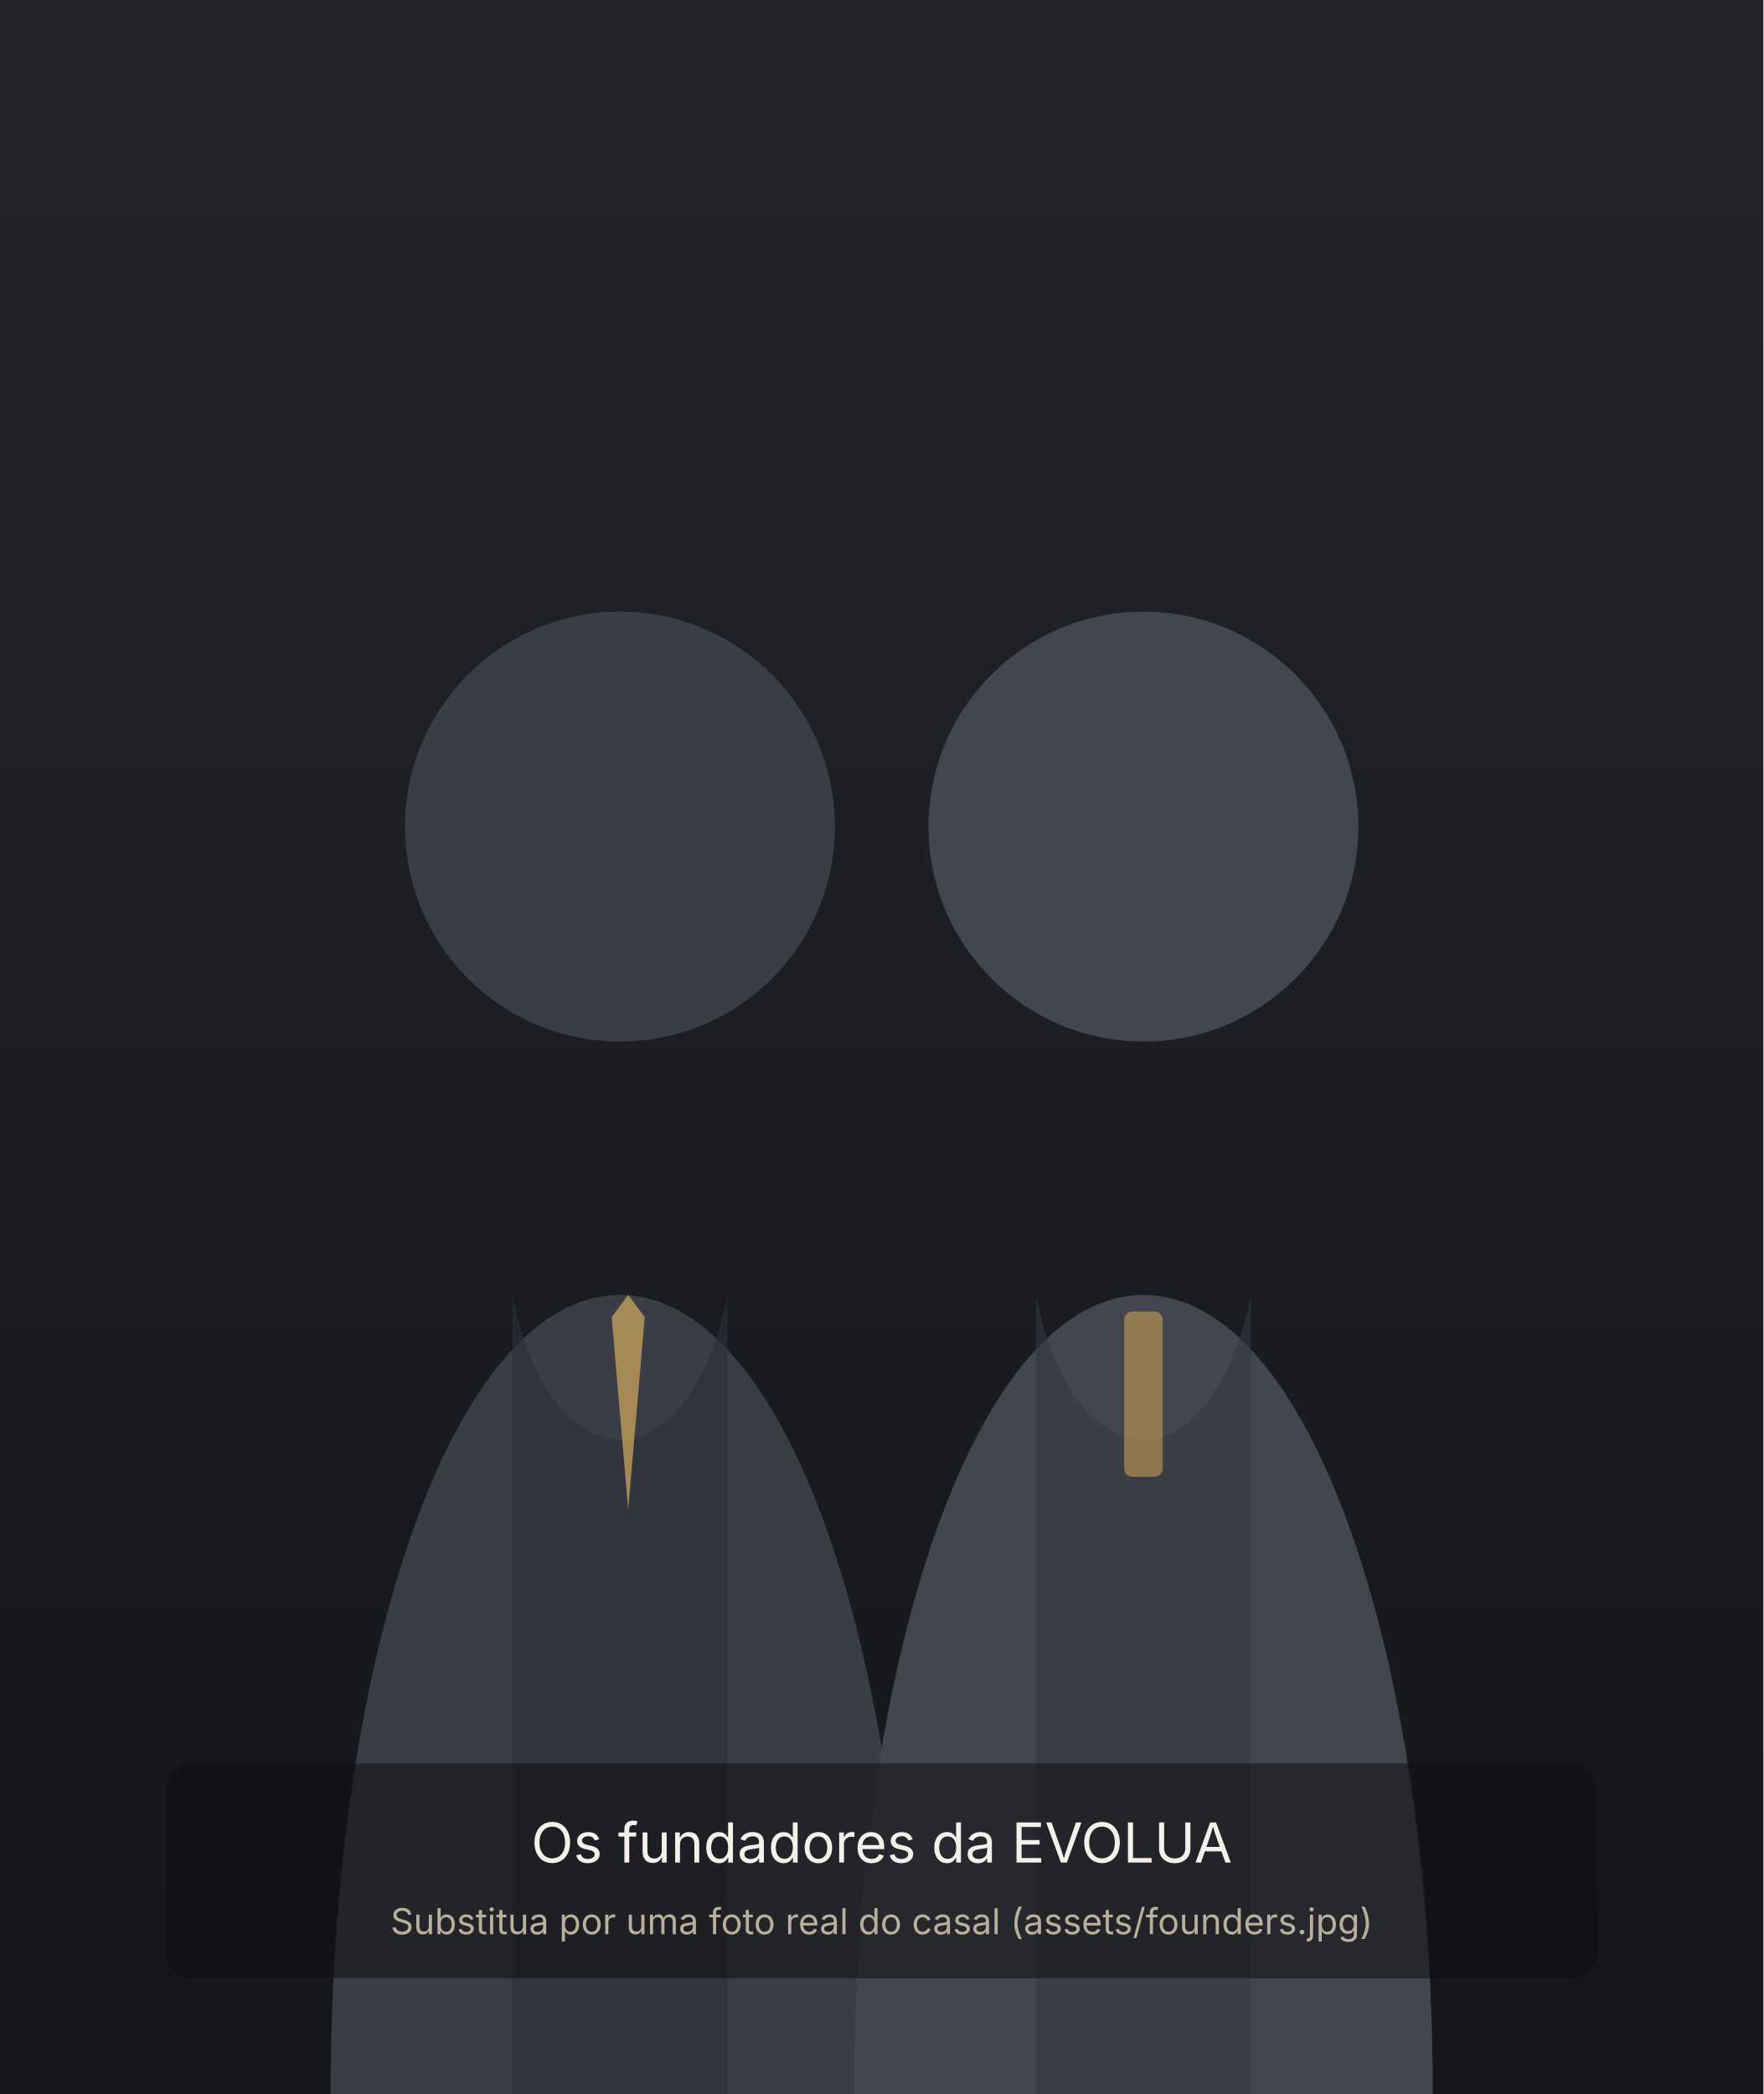
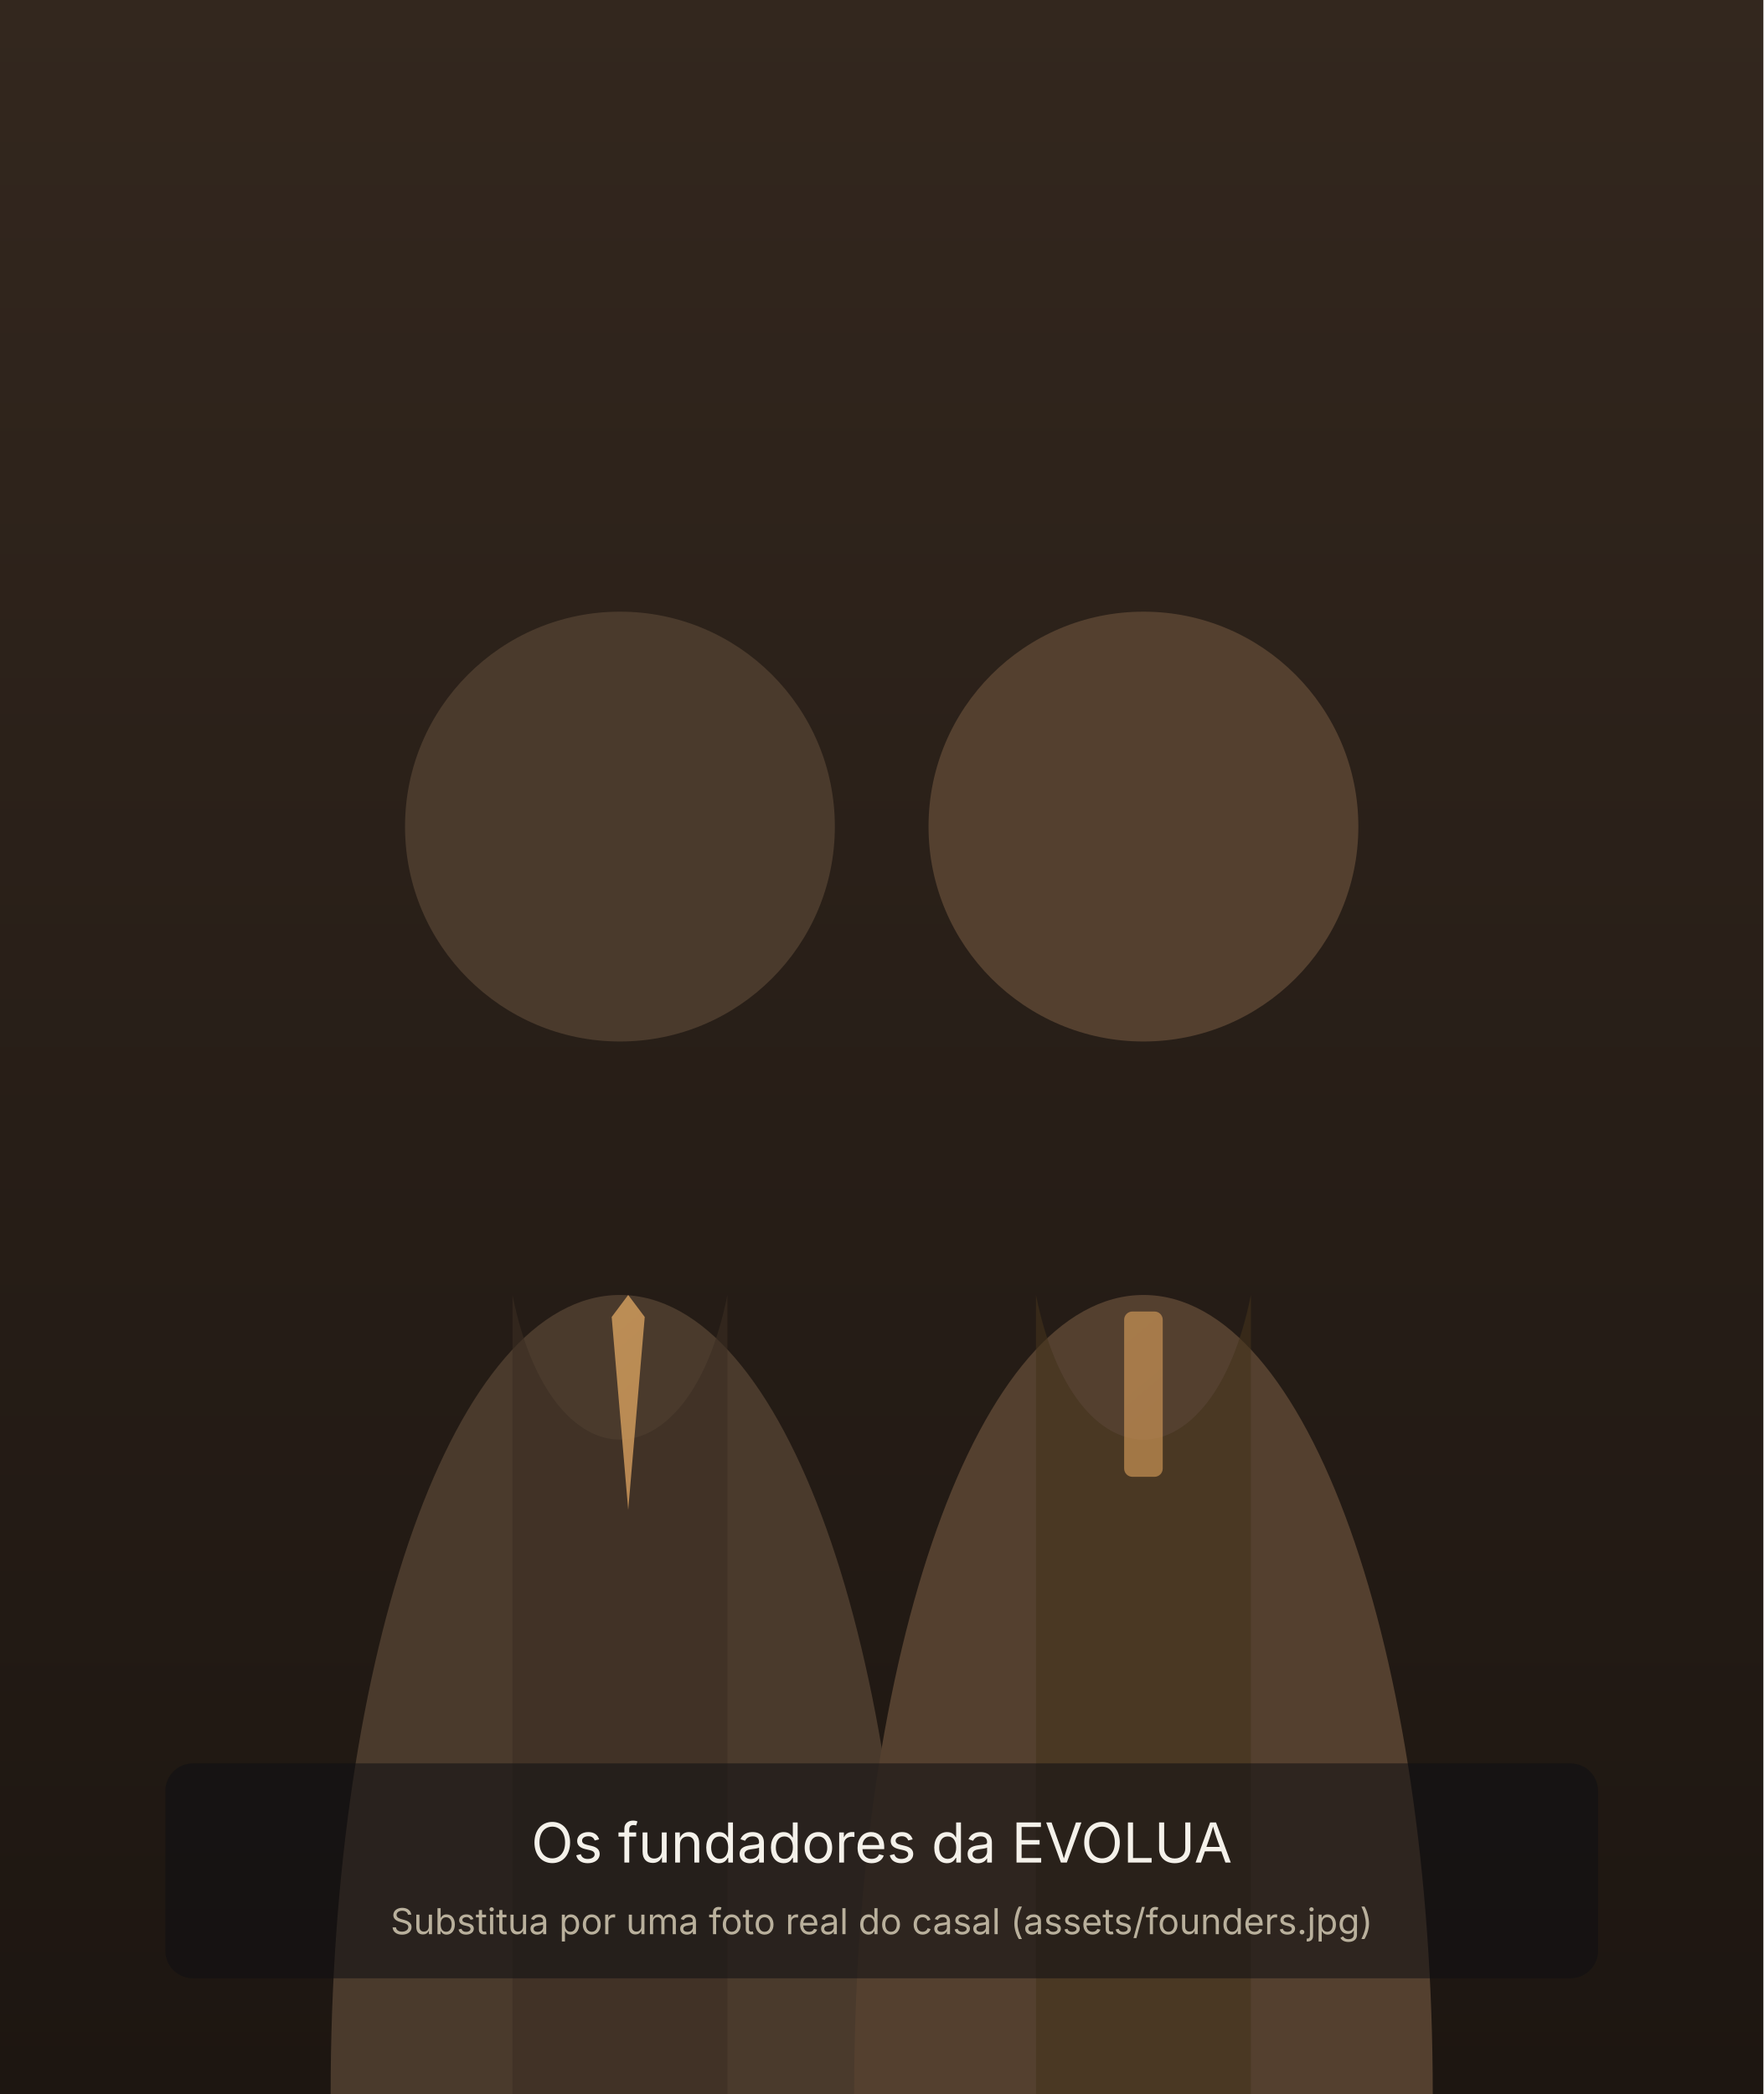
<svg xmlns="http://www.w3.org/2000/svg" width="640" height="760" viewBox="0 0 640 760" fill="none" role="img" aria-label="Fundadores da EVOLUA (imagem de exemplo)">
  <defs>
    <linearGradient id="bg" x1="0" y1="0" x2="0" y2="760" gradientUnits="userSpaceOnUse">
-       <stop stop-color="#23252b" />
-       <stop offset="1" stop-color="#15161a" />
+       <stop stop-color="#33271e" />
+       <stop offset="1" stop-color="#1d1611" />
    </linearGradient>
    <linearGradient id="gd" x1="0" y1="0" x2="640" y2="760" gradientUnits="userSpaceOnUse">
-       <stop stop-color="#d9b876" />
-       <stop offset="1" stop-color="#9c7b3f" />
+       <stop stop-color="#e6b877" />
+       <stop offset="1" stop-color="#b97f43" />
    </linearGradient>
  </defs>
  <rect width="640" height="760" fill="url(#bg)" />
-   <g fill="#3a3d45">
+   <g fill="#4a3a2c">
    <circle cx="225" cy="300" r="78" />
    <path d="M120 760 C120 600 165 470 225 470 C285 470 330 600 330 760 Z" />
  </g>
-   <g fill="#2c2f36">
+   <g fill="#3a2d22">
    <path d="M186 470 C200 540 250 540 264 470 L264 760 L186 760 Z" opacity="0.6" />
  </g>
-   <g fill="#43464f">
+   <g fill="#54402f">
    <circle cx="415" cy="300" r="78" />
    <path d="M310 760 C310 600 355 470 415 470 C475 470 520 600 520 760 Z" />
  </g>
-   <g fill="#34373f">
+   <g fill="#42321a">
    <path d="M376 470 C390 540 440 540 454 470 L454 760 L376 760 Z" opacity="0.6" />
  </g>
  <path d="M222 478 l6 -8 6 8 -6 70 z" fill="url(#gd)" opacity="0.85" />
  <rect x="408" y="476" width="14" height="60" rx="3" fill="url(#gd)" opacity="0.7" />
  <rect x="60" y="640" width="520" height="78" rx="10" fill="#0e0f12" opacity="0.55" />
  <text x="320" y="676" text-anchor="middle" font-family="'Inter', Arial, sans-serif" font-size="20" fill="#f4f1ea">Os fundadores da EVOLUA</text>
  <text x="320" y="702" text-anchor="middle" font-family="'Inter', Arial, sans-serif" font-size="13" fill="#b9b09c">Substitua por uma foto real do casal (assets/founders.jpg)</text>
</svg>
